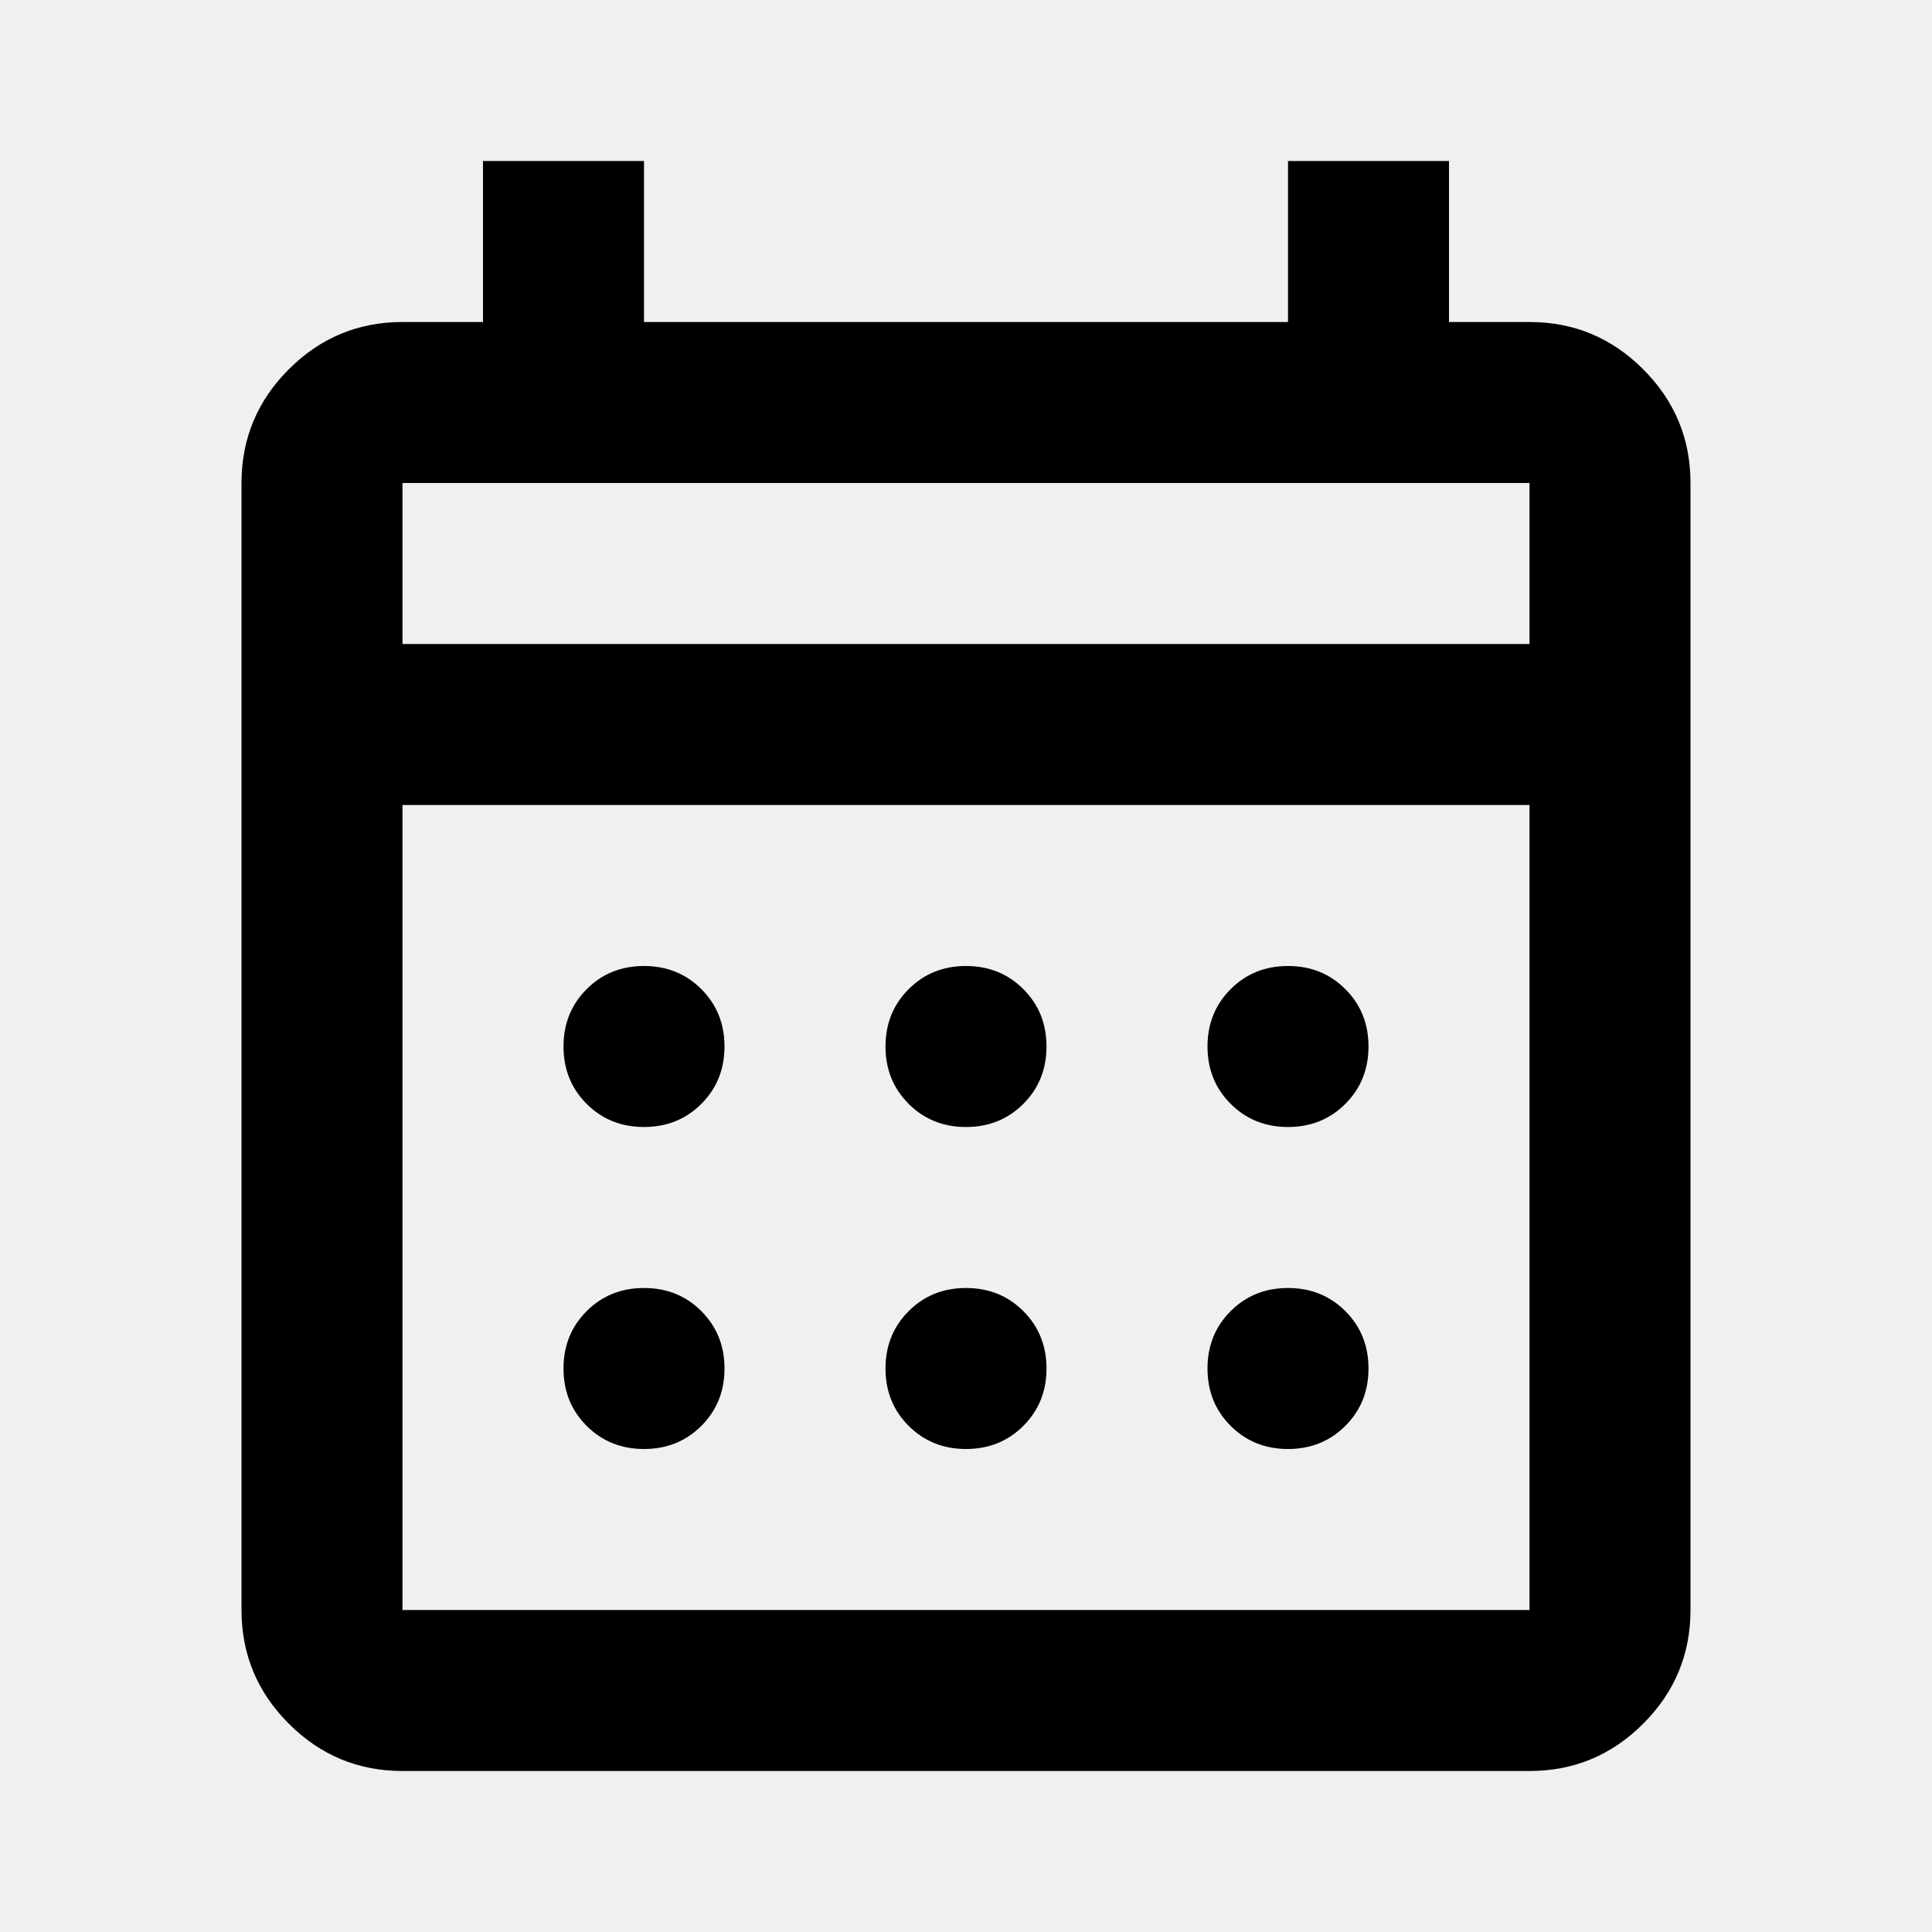
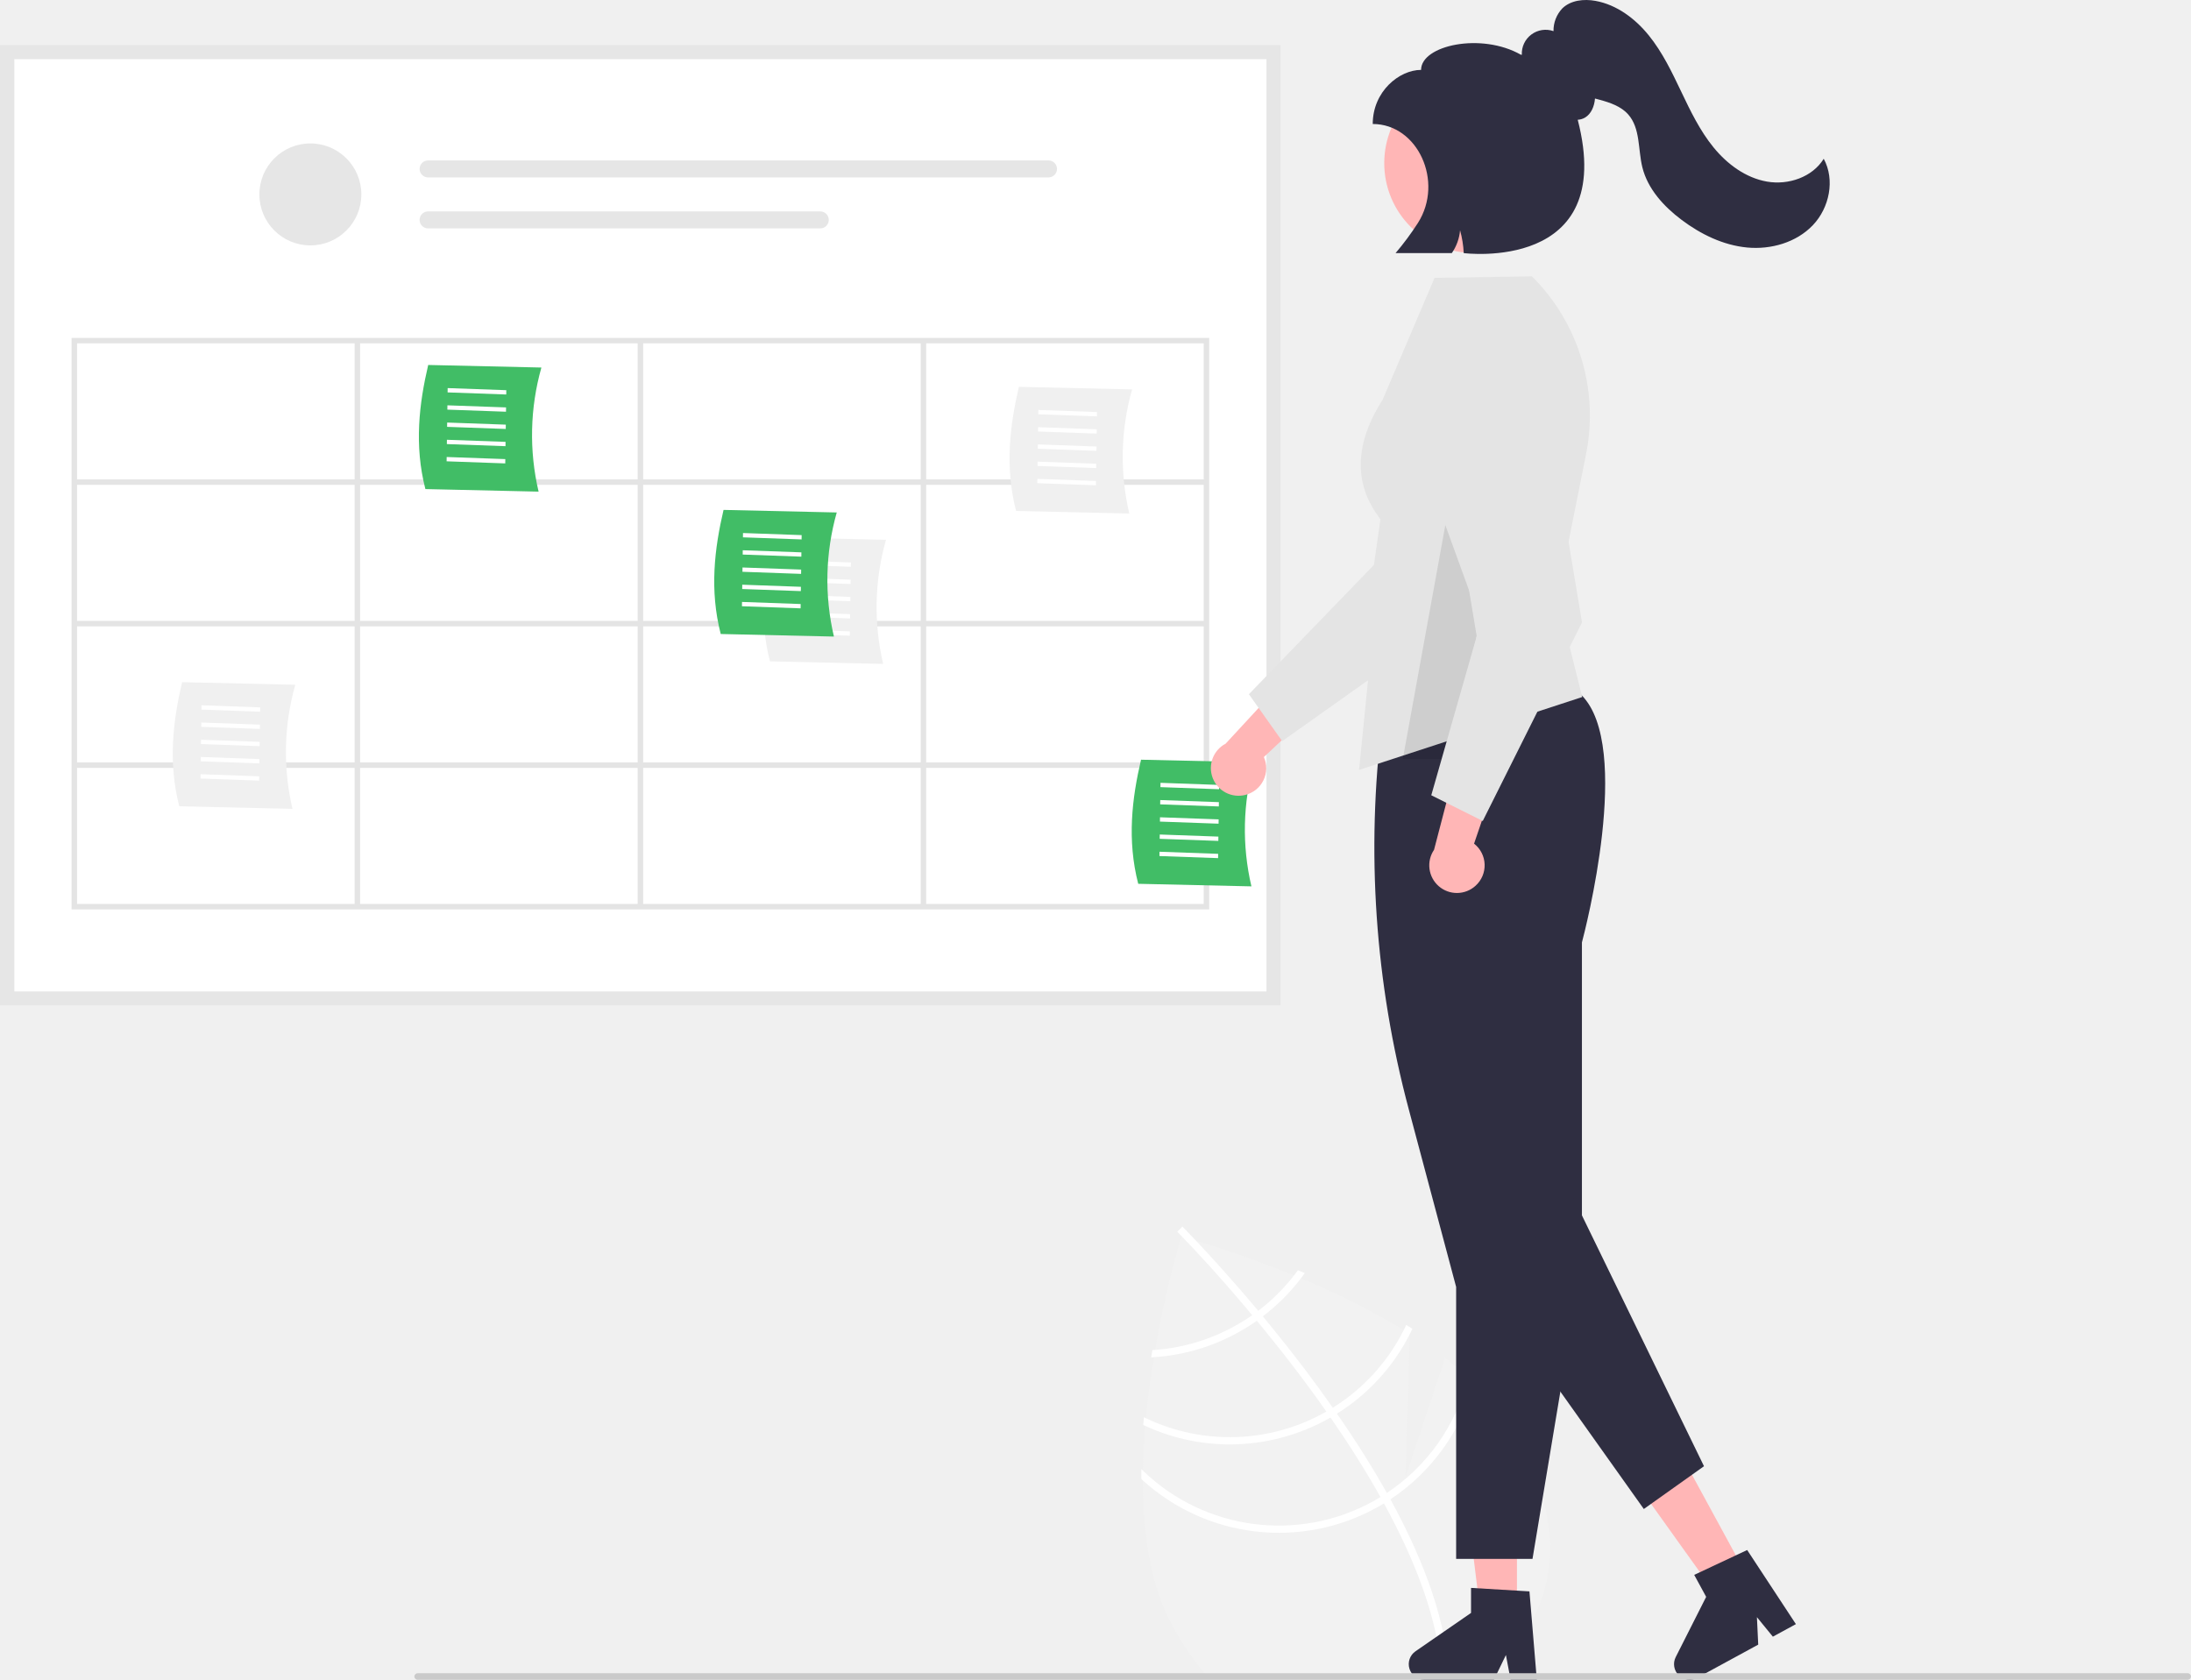
- <svg xmlns="http://www.w3.org/2000/svg" height="24" viewBox="0 -960 960 960" width="24">
-   <path d="M200-80q-33 0-56.5-23.5T120-160v-560q0-33 23.5-56.5T200-800h40v-80h80v80h320v-80h80v80h40q33 0 56.5 23.5T840-720v560q0 33-23.5 56.5T760-80H200Zm0-80h560v-400H200v400Zm0-480h560v-80H200v80Zm0 0v-80 80Zm280 240q-17 0-28.5-11.5T440-440q0-17 11.5-28.5T480-480q17 0 28.5 11.5T520-440q0 17-11.5 28.5T480-400Zm-160 0q-17 0-28.5-11.5T280-440q0-17 11.5-28.5T320-480q17 0 28.5 11.5T360-440q0 17-11.5 28.5T320-400Zm320 0q-17 0-28.5-11.5T600-440q0-17 11.5-28.5T640-480q17 0 28.5 11.5T680-440q0 17-11.5 28.5T640-400ZM480-240q-17 0-28.5-11.5T440-280q0-17 11.5-28.5T480-320q17 0 28.5 11.5T520-280q0 17-11.5 28.5T480-240Zm-160 0q-17 0-28.5-11.5T280-280q0-17 11.5-28.5T320-320q17 0 28.5 11.5T360-280q0 17-11.5 28.5T320-240Zm320 0q-17 0-28.5-11.5T600-280q0-17 11.5-28.5T640-320q17 0 28.5 11.5T680-280q0 17-11.5 28.5T640-240Z" />
+ <svg xmlns="http://www.w3.org/2000/svg" data-name="Layer 1" width="801.197" height="614.273" viewBox="0 0 801.197 614.273">
+   <path d="M743.174,755.175c-.781.666-1.587,1.316-2.401,1.957H641.901c-.567-.642-1.135-1.291-1.694-1.957a109.348,109.348,0,0,1-11.999-17.641c-8.117-14.623-10.914-33.793-10.914-53.318,0-1.193.008-2.385.033-3.578.091-5.477.395-10.963.847-16.358.082-.938.165-1.867.255-2.796.732-7.739,1.76-15.272,2.928-22.312.148-.896.296-1.785.452-2.665a365.995,365.995,0,0,1,9.557-41.425s.132.033.386.099c.732.206,2.484.691,5.058,1.456,7.089,2.105,20.404,6.349,35.759,12.657.839.337,1.686.691,2.541,1.053A283.267,283.267,0,0,1,712.728,629.237c.749.452,1.489.913,2.229,1.373v.066l-1.62,52.446,14.475-43.662q4.429,3.368,8.463,6.982c.74.658,1.48,1.332,2.196,2.031a81.027,81.027,0,0,1,15.461,19.286C775.586,706.8,766.498,735.502,743.174,755.175Z" transform="translate(-199.4014 -142.8637)" fill="#f2f2f2" />
+   <path d="M729.234,757.132h-2.632c-.016-.65-.041-1.299-.082-1.957-1.061-19.73-9.523-41.516-21.046-62.545-.411-.765-.83-1.546-1.275-2.311-5.593-10.001-11.827-19.787-18.266-29.089-.494-.724-1.004-1.456-1.514-2.179-8.57-12.229-17.419-23.546-25.413-33.209-.559-.691-1.135-1.365-1.702-2.031-11.851-14.211-21.63-24.566-25.553-28.629-.584-.6-1.036-1.061-1.348-1.382-.288-.313-.461-.477-.494-.51l.921-.921.008-.025.938-.921c.033.041.6.584,1.603,1.628.847.864,2.007,2.072,3.43,3.586,4.967,5.264,13.183,14.22,22.691,25.577.551.658,1.118,1.341,1.686,2.023,6.489,7.838,13.521,16.72,20.487,26.268q2.627,3.602,5.099,7.147c.518.724,1.028,1.447,1.521,2.171q10.449,15.075,18.25,28.999l1.299,2.327c13.258,24.179,20.396,45.595,21.318,64.026C729.193,755.832,729.218,756.482,729.234,757.132Z" transform="translate(-199.4014 -142.8637)" fill="#fff" />
+   <path d="M674.017,607.369c-.469.65-.946,1.291-1.447,1.925a70.242,70.242,0,0,1-13.068,12.92c-.716.526-1.448,1.069-2.196,1.595a72.04,72.04,0,0,1-6.333,3.948,70.825,70.825,0,0,1-29.163,8.751c-.329.033-.666.058-.995.074-.148.88-.288,1.76-.444,2.656.329-.016.658-.033.987-.066a73.306,73.306,0,0,0,30.898-9.104,75.178,75.178,0,0,0,6.752-4.227c.74-.518,1.464-1.061,2.179-1.604a73.267,73.267,0,0,0,13.924-13.891c.477-.633.946-1.275,1.406-1.916C675.662,608.068,674.831,607.714,674.017,607.369Z" transform="translate(-199.4014 -142.8637)" fill="#fff" />
+   <path d="M713.625,627.378c-.288.625-.592,1.242-.897,1.859a70.842,70.842,0,0,1-25.955,28.415c-.773.485-1.554.954-2.352,1.398-.239.14-.493.288-.732.419a71.278,71.278,0,0,1-65.259,2.015c-.247-.115-.485-.23-.724-.345-.09.938-.173,1.875-.238,2.821.23.107.469.222.707.321a73.88,73.88,0,0,0,66.789-2.5c.329-.181.65-.362.971-.551.798-.461,1.587-.929,2.36-1.406a73.401,73.401,0,0,0,26.663-29.147c.321-.617.625-1.242.921-1.875C715.13,628.324,714.381,627.847,713.625,627.378Z" transform="translate(-199.4014 -142.8637)" fill="#fff" />
+   <path d="M736.71,644.575c-.14.625-.28,1.25-.436,1.867a71.08,71.08,0,0,1-29.73,42.379c-.765.518-1.554,1.012-2.344,1.497-.847.51-1.694,1.02-2.566,1.497a71.459,71.459,0,0,1-84.307-11.177c-.189-.173-.37-.354-.551-.535,0,1.225-.008,2.434.008,3.652.164.156.337.313.51.461a74.083,74.083,0,0,0,85.623,9.91c.872-.477,1.727-.97,2.558-1.497.806-.477,1.587-.971,2.368-1.48a73.808,73.808,0,0,0,30.627-42.675c.156-.592.312-1.184.452-1.785C738.207,645.965,737.459,645.282,736.71,644.575Z" transform="translate(-199.4014 -142.8637)" fill="#fff" />
+   <path d="M667.757,510.652H199.401v-351.389H667.757Z" transform="translate(-199.4014 -142.8637)" fill="#fff" />
+   <circle cx="113.491" cy="71.094" r="18.643" fill="#e6e6e6" />
+   <path d="M355.949,201.529a3.107,3.107,0,0,0,0,6.214H582.808a3.107,3.107,0,0,0,0-6.214Z" transform="translate(-199.4014 -142.8637)" fill="#e6e6e6" />
+   <path d="M355.949,220.172a3.107,3.107,0,1,0-.013,6.214H499.358a3.107,3.107,0,1,0,0-6.214Z" transform="translate(-199.4014 -142.8637)" fill="#e6e6e6" />
+   <path d="M667.757,510.652H199.401v-351.389H667.757Zm-463.113-5.242H662.515V164.505H204.643Z" transform="translate(-199.4014 -142.8637)" fill="#e6e6e6" />
+   <path d="M225.579,266.422v209h416v-209Zm414,51.75h-101.5v-49.75h101.5Zm-205,0v-49.75h101.5v49.75Zm101.5,2v49.75h-101.5v-49.75Zm-103.5-2h-101.5v-49.75h101.5Zm0,2v49.75h-101.5v-49.75Zm-103.5,49.75h-101.5v-49.75h101.5Zm0,2v49.75h-101.5v-49.75Zm2,0h101.5v49.75h-101.5Zm101.5,51.75v49.75h-101.5v-49.75Zm2,0h101.5v49.75h-101.5Zm0-2v-49.75h101.5v49.75Zm103.5-49.75h101.5v49.75h-101.5Zm0-2v-49.75h101.5v49.75Zm-209-101.5v49.75h-101.5v-49.75Zm-101.5,155.25h101.5v49.75h-101.5Zm310.5,49.75v-49.75h101.5v49.75Z" transform="translate(-199.4014 -142.8637)" fill="#e4e4e4" />
+   <path d="M396.351,322.649l-41.393-.937c-4.14-16.039-2.276-31.31,1.028-45.382l41.393.937A90.629,90.629,0,0,0,396.351,322.649Z" transform="translate(-199.4014 -142.8637)" fill="#41bd66" />
+   <polygon points="163.676 143.496 163.698 141.921 185.143 142.687 185.12 144.262 163.676 143.496" fill="#fff" />
+   <polygon points="163.586 149.796 163.608 148.221 185.052 148.988 185.03 150.563 163.586 149.796" fill="#fff" />
+   <polygon points="163.495 156.096 163.518 154.521 184.962 155.288 184.94 156.863 163.495 156.096" fill="#fff" />
+   <polygon points="163.405 162.396 163.427 160.821 184.872 161.588 184.849 163.163 163.405 162.396" fill="#fff" />
+   <polygon points="163.315 168.696 163.337 167.121 184.782 167.888 184.759 169.463 163.315 168.696" fill="#fff" />
+   <path d="M306.351,438.649l-41.393-.937c-4.14-16.039-2.276-31.31,1.028-45.382l41.393.937A90.629,90.629,0,0,0,306.351,438.649Z" transform="translate(-199.4014 -142.8637)" fill="#f0f0f0" />
+   <polygon points="73.676 259.496 73.698 257.921 95.143 258.687 95.12 260.262 73.676 259.496" fill="#fff" />
+   <polygon points="73.586 265.796 73.608 264.221 95.052 264.988 95.03 266.563 73.586 265.796" fill="#fff" />
+   <polygon points="73.495 272.096 73.518 270.521 94.962 271.288 94.94 272.863 73.495 272.096" fill="#fff" />
+   <polygon points="73.405 278.396 73.427 276.821 94.872 277.588 94.849 279.163 73.405 278.396" fill="#fff" />
+   <polygon points="73.315 284.696 73.337 283.121 94.782 283.888 94.759 285.463 73.315 284.696" fill="#fff" />
+   <path d="M522.351,385.649l-41.393-.937c-4.14-16.039-2.276-31.31,1.028-45.382l41.393.937A90.629,90.629,0,0,0,522.351,385.649Z" transform="translate(-199.4014 -142.8637)" fill="#f0f0f0" />
+   <polygon points="289.676 206.496 289.698 204.921 311.143 205.687 311.12 207.262 289.676 206.496" fill="#fff" />
+   <polygon points="289.586 212.796 289.608 211.221 311.052 211.988 311.03 213.563 289.586 212.796" fill="#fff" />
+   <polygon points="289.495 219.096 289.518 217.521 310.962 218.288 310.94 219.863 289.495 219.096" fill="#fff" />
+   <polygon points="289.405 225.396 289.427 223.821 310.872 224.588 310.849 226.163 289.405 225.396" fill="#fff" />
+   <polygon points="289.315 231.696 289.337 230.121 310.782 230.888 310.759 232.463 289.315 231.696" fill="#fff" />
+   <path d="M504.351,375.649l-41.393-.937c-4.14-16.039-2.276-31.31,1.028-45.382l41.393.937A90.629,90.629,0,0,0,504.351,375.649Z" transform="translate(-199.4014 -142.8637)" fill="#41bd66" />
+   <polygon points="271.676 196.496 271.698 194.921 293.143 195.687 293.12 197.262 271.676 196.496" fill="#fff" />
+   <polygon points="271.586 202.796 271.608 201.221 293.052 201.988 293.03 203.563 271.586 202.796" fill="#fff" />
+   <polygon points="271.495 209.096 271.518 207.521 292.962 208.288 292.94 209.863 271.495 209.096" fill="#fff" />
+   <polygon points="271.405 215.396 271.427 213.821 292.872 214.588 292.849 216.163 271.405 215.396" fill="#fff" />
+   <polygon points="271.315 221.696 271.337 220.121 292.782 220.888 292.759 222.463 271.315 221.696" fill="#fff" />
+   <path d="M657.017,466.999l-41.393-.937c-4.14-16.039-2.276-31.31,1.028-45.382l41.393.937A90.629,90.629,0,0,0,657.017,466.999Z" transform="translate(-199.4014 -142.8637)" fill="#41bd66" />
+   <polygon points="424.342 287.845 424.365 286.27 445.809 287.037 445.786 288.612 424.342 287.845" fill="#fff" />
+   <polygon points="424.252 294.145 424.274 292.57 445.719 293.337 445.696 294.912 424.252 294.145" fill="#fff" />
+   <polygon points="424.161 300.446 424.184 298.871 445.628 299.637 445.606 301.212 424.161 300.446" fill="#fff" />
+   <polygon points="424.071 306.746 424.094 305.171 445.538 305.937 445.515 307.512 424.071 306.746" fill="#fff" />
+   <polygon points="423.981 313.046 424.003 311.471 445.448 312.238 445.425 313.813 423.981 313.046" fill="#fff" />
+   <path d="M612.351,330.649l-41.393-.937c-4.14-16.039-2.276-31.31,1.028-45.382l41.393.937A90.629,90.629,0,0,0,612.351,330.649Z" transform="translate(-199.4014 -142.8637)" fill="#f0f0f0" />
+   <polygon points="379.676 151.496 379.698 149.921 401.143 150.687 401.12 152.262 379.676 151.496" fill="#fff" />
+   <polygon points="379.586 157.796 379.608 156.221 401.052 156.988 401.03 158.563 379.586 157.796" fill="#fff" />
+   <polygon points="379.495 164.096 379.518 162.521 400.962 163.288 400.94 164.863 379.495 164.096" fill="#fff" />
+   <polygon points="379.405 170.396 379.427 168.821 400.872 169.588 400.849 171.163 379.405 170.396" fill="#fff" />
+   <polygon points="379.315 176.696 379.337 175.121 400.782 175.888 400.759 177.463 379.315 176.696" fill="#fff" />
+   <path d="M654.785,433.554a10.056,10.056,0,0,0,6.786-13.846L687.67,395.299l-18.056-4.339-22.016,23.845a10.11,10.11,0,0,0,7.186,18.75Z" transform="translate(-199.4014 -142.8637)" fill="#ffb6b6" />
+   <path d="M668.267,413.892l-12.172-17.161,45.718-47.287,10.616-74.536a25.353,25.353,0,0,1,33.196-20.45h0a25.38,25.38,0,0,1,15.927,32.122l-27.085,80.358Z" transform="translate(-199.4014 -142.8637)" fill="#e4e4e4" />
+   <polygon points="554.708 588.617 541.196 588.616 534.768 536.499 554.711 536.5 554.708 588.617" fill="#ffb6b6" />
+   <path d="M761.378,757.136h-9.588l-1.711-9.052-4.383,9.052h-25.429a5.716,5.716,0,0,1-3.248-10.42l20.307-14.025v-9.151l21.359,1.275Z" transform="translate(-199.4014 -142.8637)" fill="#2f2e41" />
+   <polygon points="638.069 574.867 626.2 581.325 595.643 538.619 613.16 529.088 638.069 574.867" fill="#ffb6b6" />
+   <path d="M856.117,736.792l-8.422,4.583-5.83-7.133.477,10.046-22.336,12.154a5.716,5.716,0,0,1-7.834-7.6l11.134-22.025-4.374-8.038,19.371-9.089Z" transform="translate(-199.4014 -142.8637)" fill="#2f2e41" />
+   <path d="M759.802,712.922H731.878V613.487l-17.287-64.826a371.106,371.106,0,0,1-9.709-142.301l.024-.195.15-.126c.444-.373,44.689-36.957,72.675-8.971,18.864,18.864,1.138,86.696.146,90.419V604.422Z" transform="translate(-199.4014 -142.8637)" fill="#2f2e41" />
+   <path d="M696.378,424.422l9-90c-1.169-2.454-18-18-.402-45.333l19.008-44.618,35.597-.553.15.15a71.703,71.703,0,0,1,19.648,64.894l-10.489,52.447,9.088,36.354Z" transform="translate(-199.4014 -142.8637)" fill="#e4e4e4" />
+   <polygon points="543.742 471.137 601.106 551.824 623.111 536.179 575.202 437.728 543.742 471.137" fill="#2f2e41" />
+   <circle cx="539.056" cy="59.668" r="32.87" fill="#ffb6b6" />
+   <polygon points="530.977 178.558 539.977 232.558 530.977 277.558 512.977 277.558 521.159 232.558 530.977 178.558" opacity="0.1" />
+   <path d="M738.965,466.787a10.056,10.056,0,0,0-.532-15.41l11.532-33.823-17.972,4.673-8.196,31.402A10.11,10.11,0,0,0,738.965,466.787Z" transform="translate(-199.4014 -142.8637)" fill="#ffb6b6" />
+   <path d="M741.602,443.093l-18.818-9.409L740.853,370.44l-25.729-70.755a25.353,25.353,0,0,1,19.658-33.671h0A25.38,25.38,0,0,1,763.957,286.854l13.941,83.646Z" transform="translate(-199.4014 -142.8637)" fill="#e4e4e4" />
+   <path d="M1000.599,755.942a1.187,1.187,0,0,1-1.19,1.19h-647.29a1.19,1.19,0,1,1,0-2.38h647.29A1.193,1.193,0,0,1,1000.599,755.942Z" transform="translate(-199.4014 -142.8637)" fill="#cacaca" />
+   <path d="M866.296,200.925c-4.147,6.732-12.931,9.7-20.722,8.352-7.791-1.348-14.561-6.377-19.562-12.501-5-6.125-8.459-13.335-11.863-20.471-3.404-7.137-6.847-14.352-11.822-20.497-4.975-6.145-11.71-11.213-19.49-12.624-4.234-.768-9.03-.261-12.119,2.734a11.802,11.802,0,0,0-3.238,8.331,8.703,8.703,0,0,0-11.582,8.637c-.115-.002-.229-.01-.344-.01-14.496-8.242-36.499-3.454-36.499,5.546-7.954,0-17.676,7.855-17.676,19.784v0c16.448,0,26.128,21.075,16.526,36.186a103.288,103.288,0,0,1-8.18,11.031H730.293a17.137,17.137,0,0,0,3.018-8.371,38.504,38.504,0,0,1,1.346,8.371s56.185,7.24,41.683-48.763a5.868,5.868,0,0,0,2.718-.824c2.19-1.32,3.382-4.111,3.591-6.943q.813.217,1.621.434c3.866,1.044,7.881,2.396,10.534,5.394,4.484,5.068,3.541,12.761,5.169,19.329,1.964,7.921,7.838,14.328,14.364,19.228,7.011,5.265,15.201,9.265,23.93,10.096,8.729.83,18.017-1.824,24.065-8.172S870.487,208.626,866.296,200.925Z" transform="translate(-199.4014 -142.8637)" fill="#2f2e41" />
</svg>
